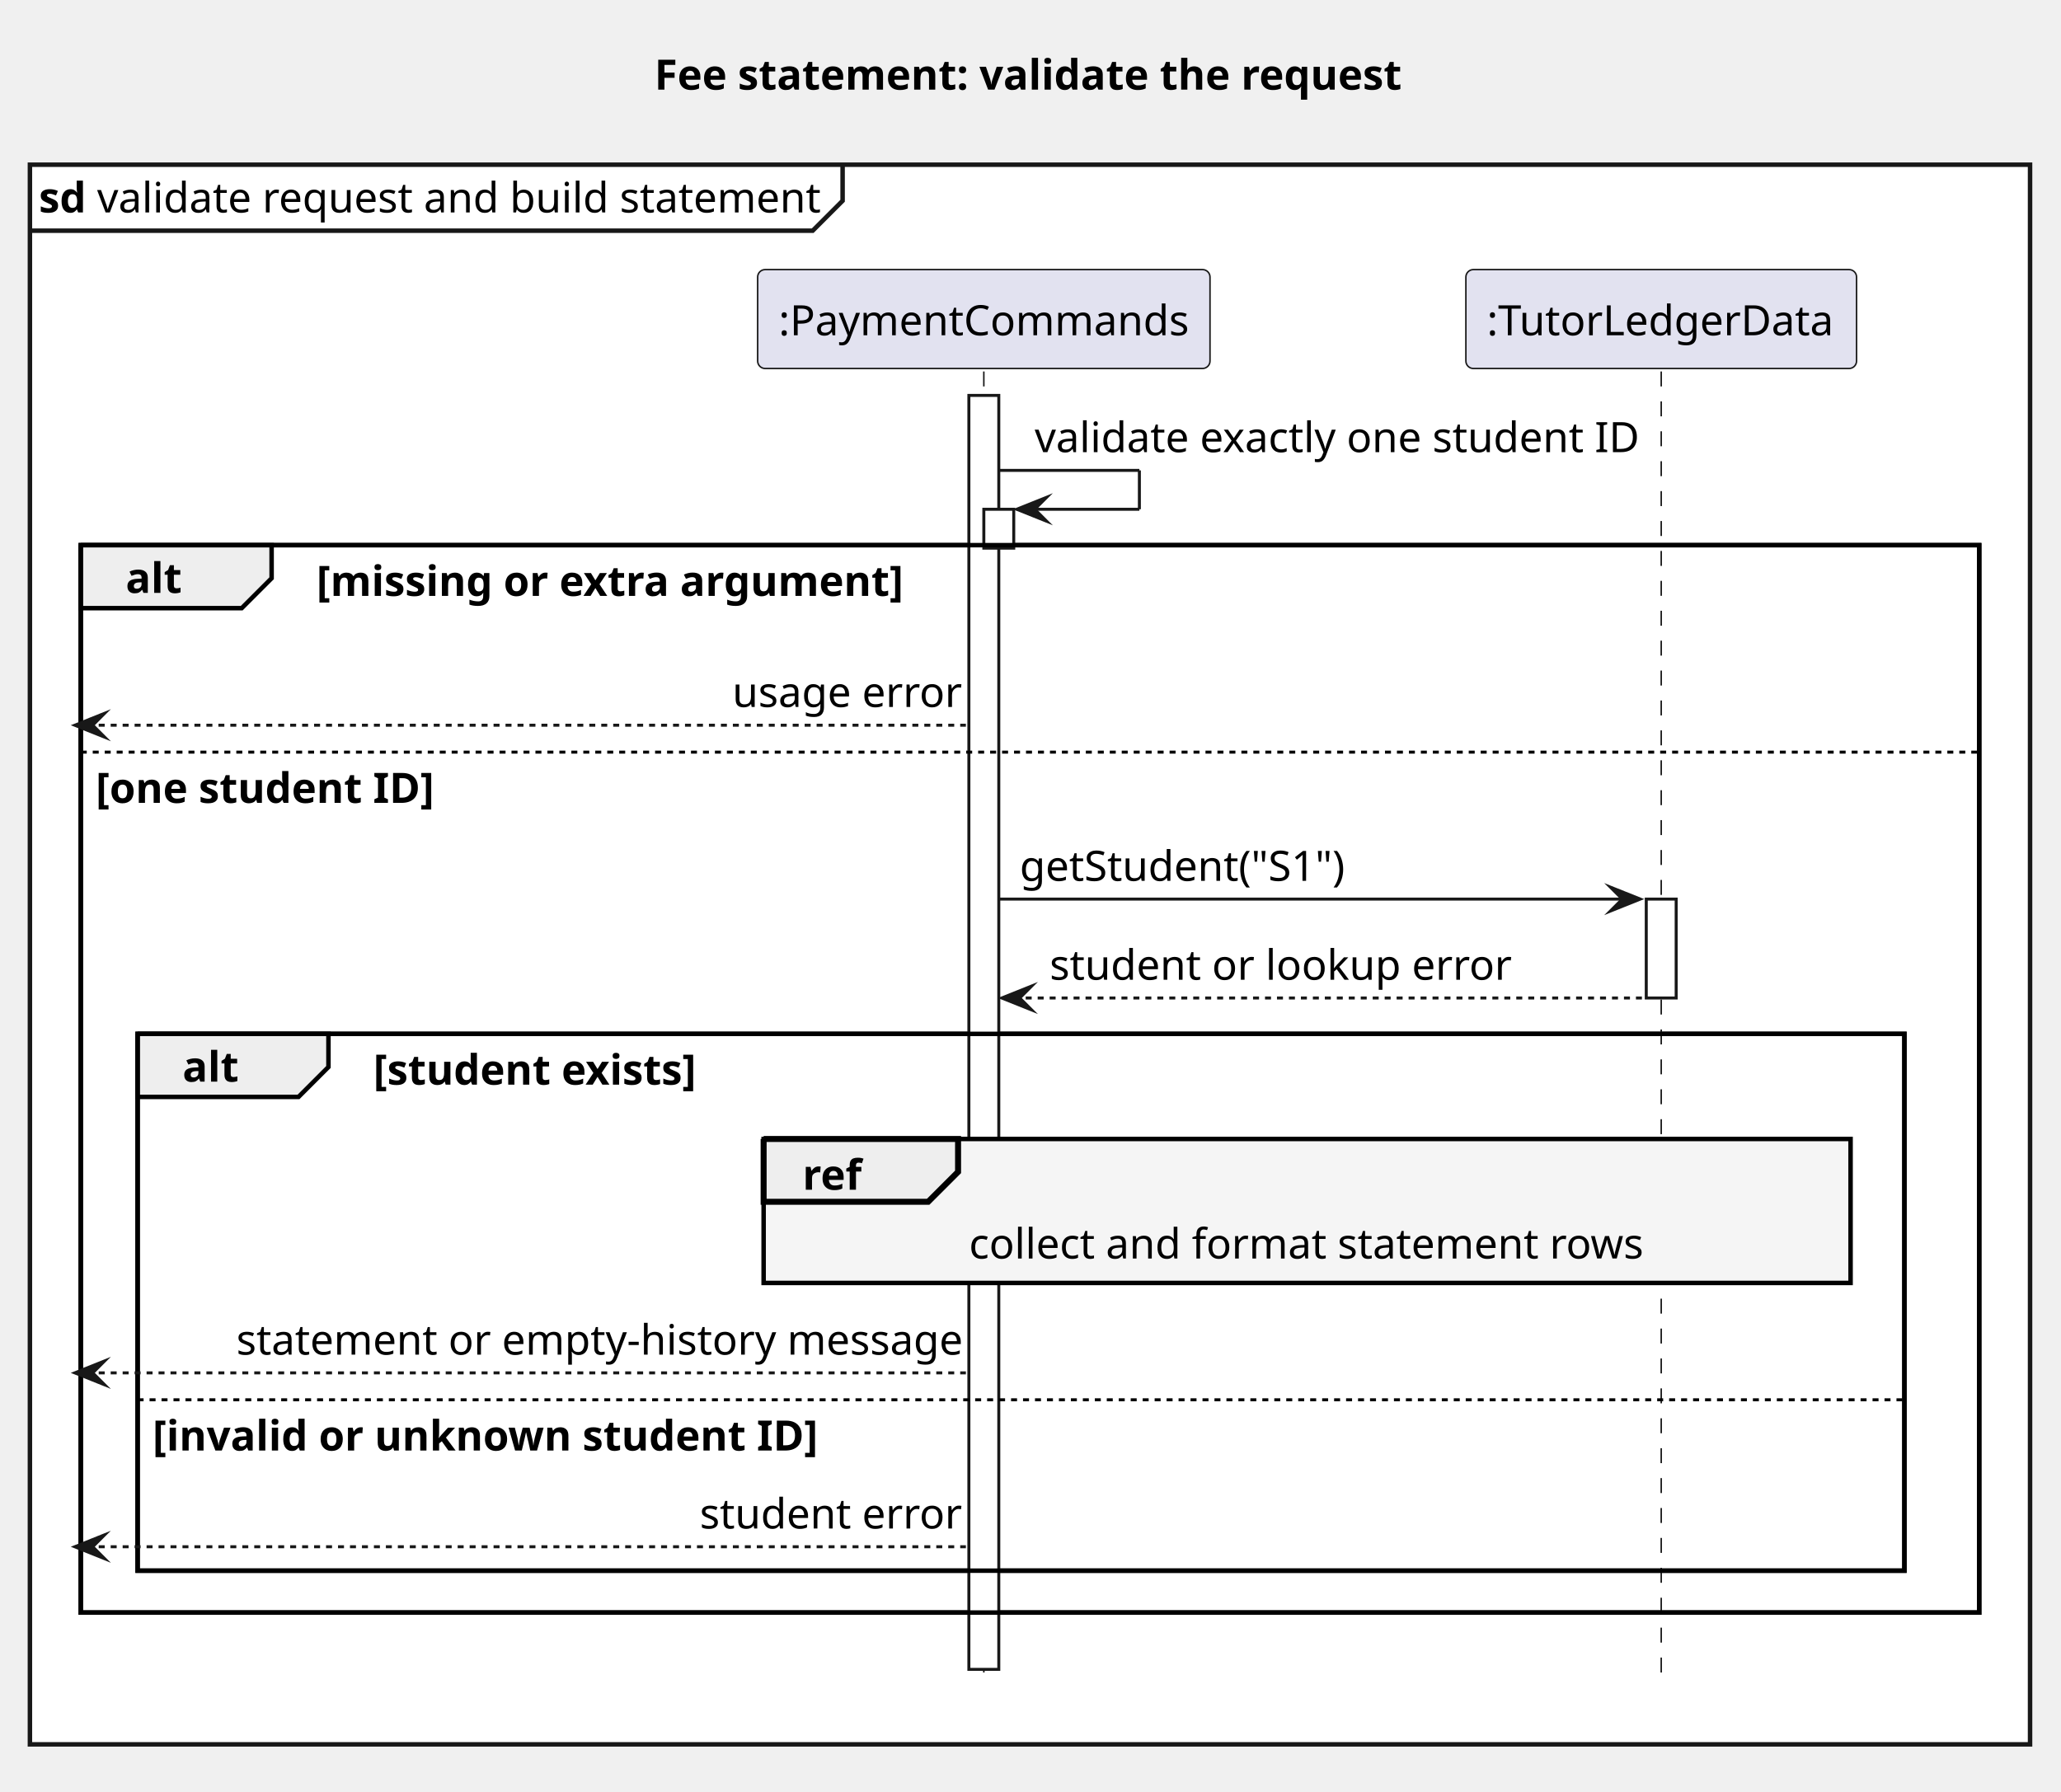
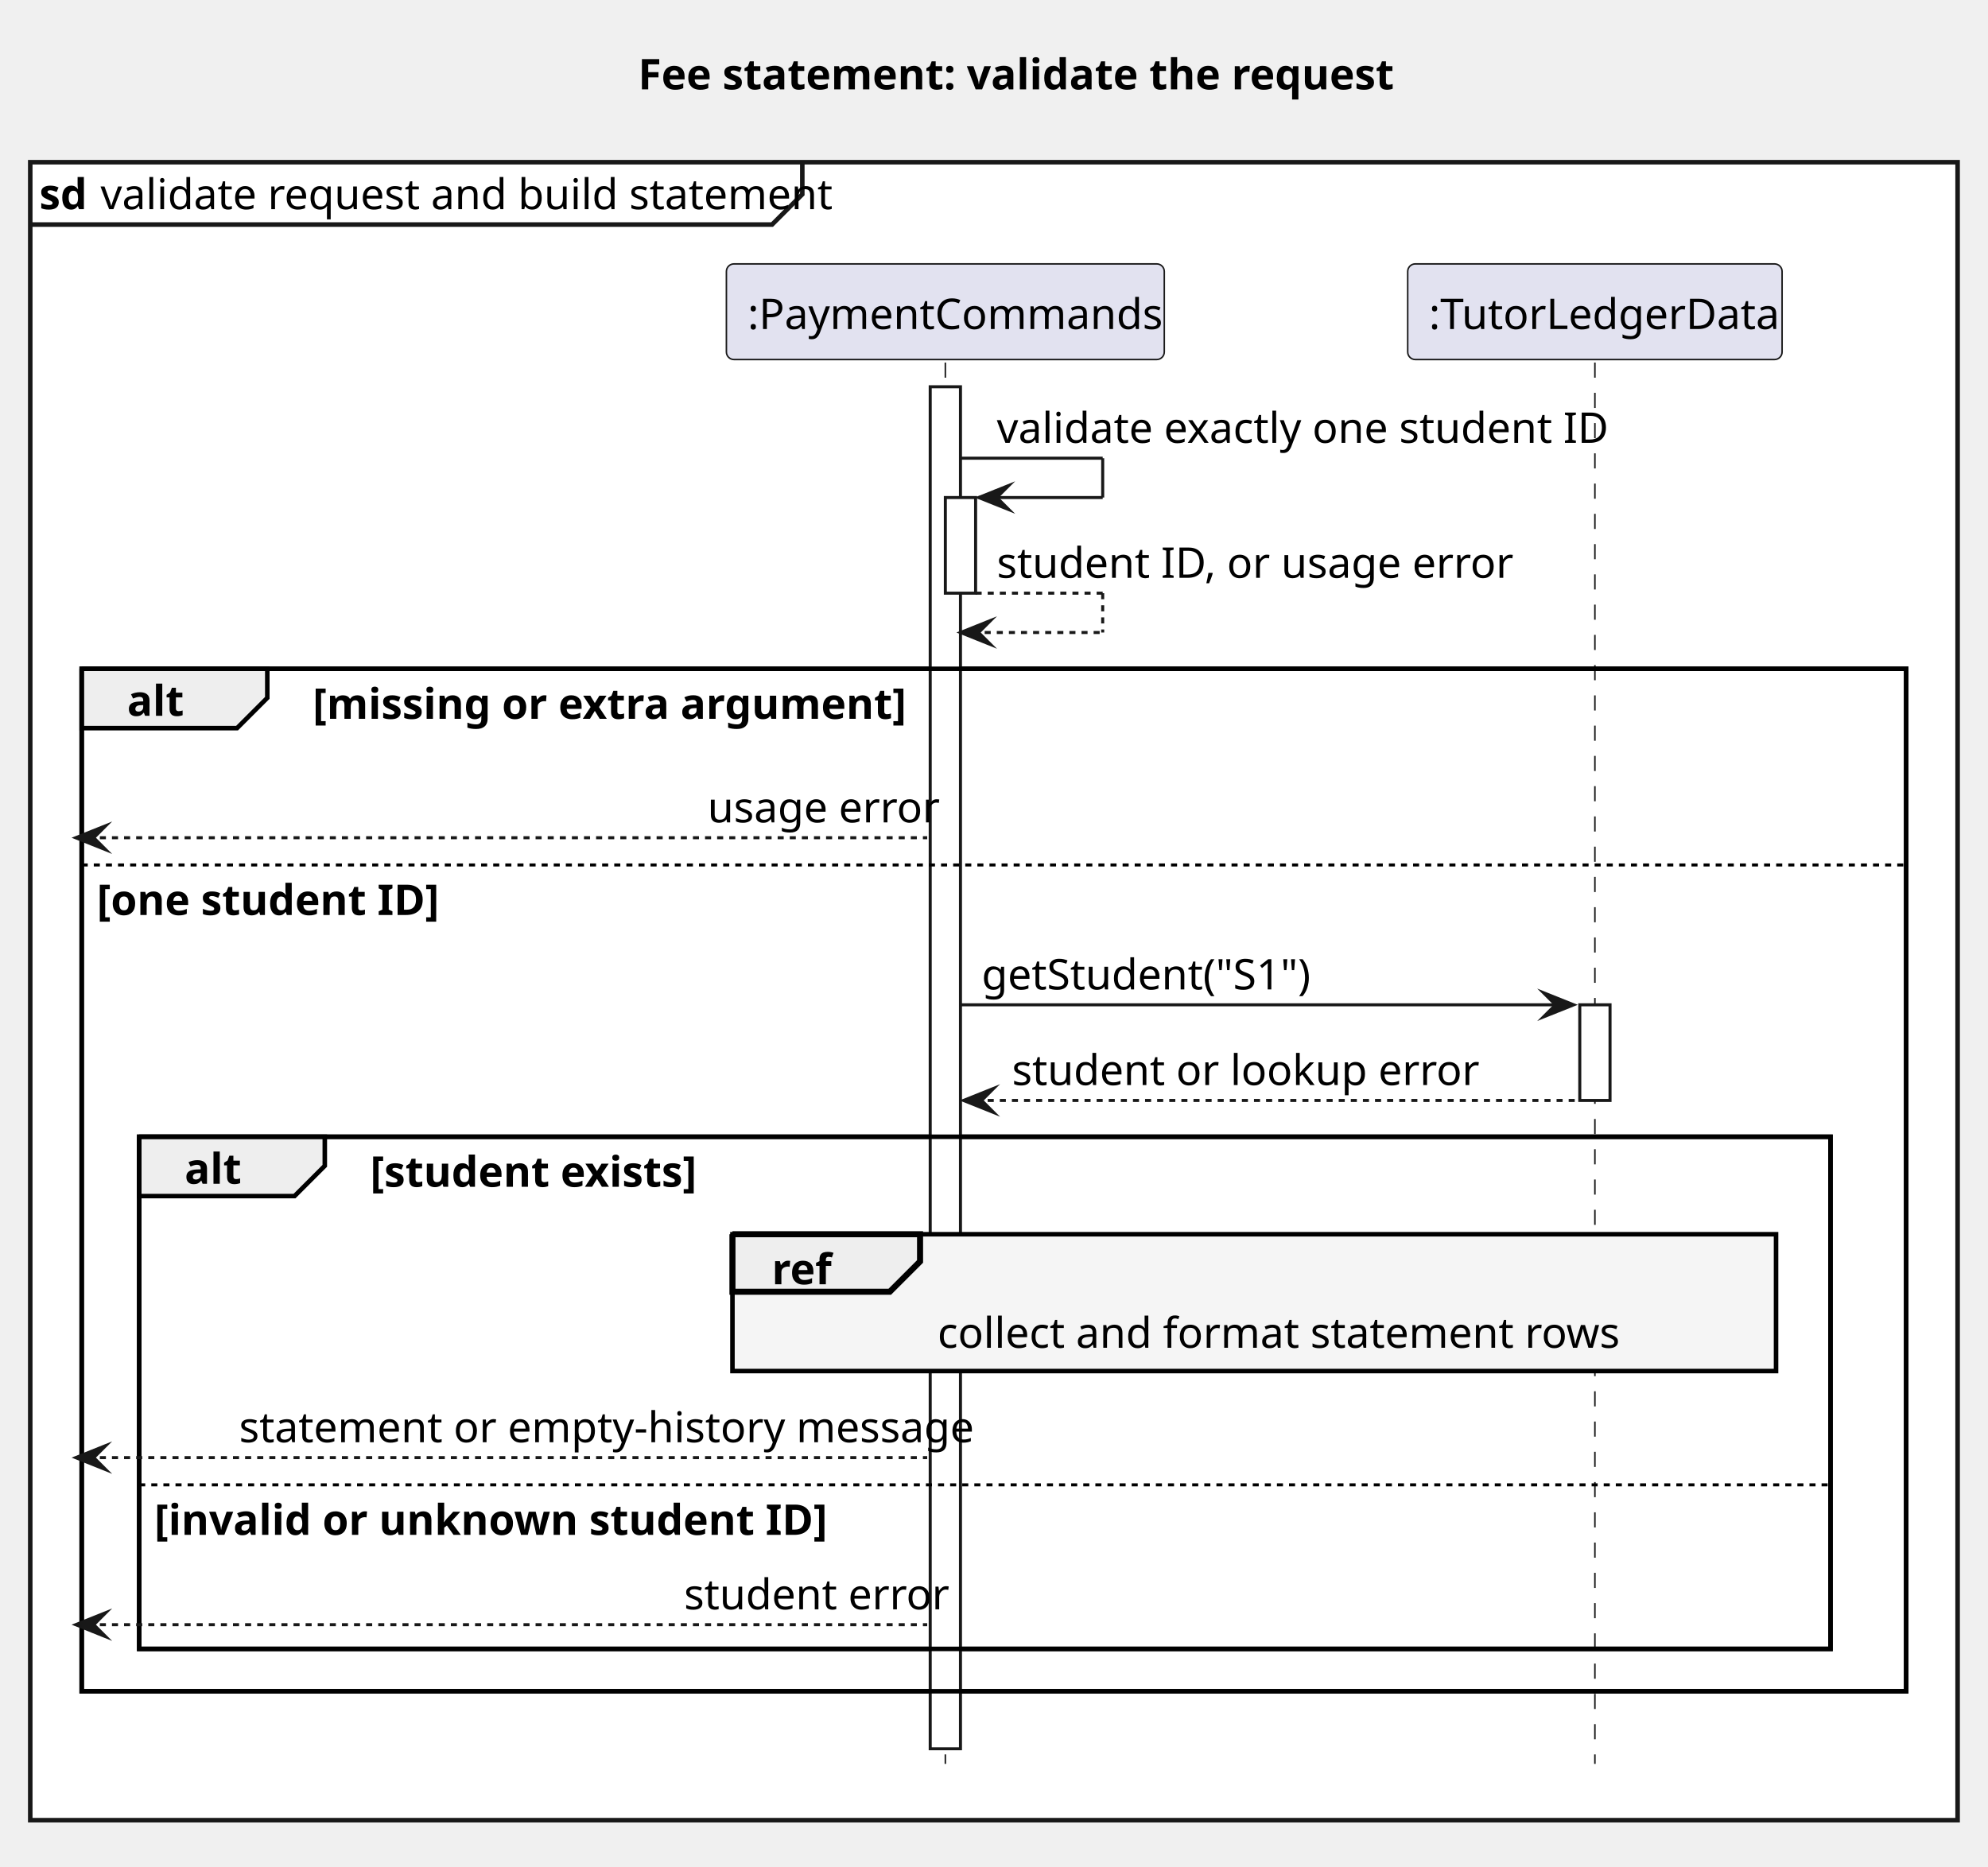
- <svg xmlns="http://www.w3.org/2000/svg" version="1.1" data-diagram-type="SEQUENCE" style="width:689px;height:599px;background:#FFFFFF;" width="689px" height="599px" viewBox="0 0 689 599" zoomAndPan="magnify" preserveAspectRatio="none" contentStyleType="text/css">
+ <svg xmlns="http://www.w3.org/2000/svg" version="1.1" data-diagram-type="SEQUENCE" style="width:657px;height:617px;background:#FFFFFF;" width="657px" height="617px" viewBox="0 0 657 617" zoomAndPan="magnify" preserveAspectRatio="none" contentStyleType="text/css">
  <defs />
  <g font-family="sans-serif" lengthAdjust="spacing">
    <g class="title" data-source-line="6">
-       <text x="218.78" y="29.966" fill="#000" font-size="14" textLength="250.095" font-weight="700">Fee statement: validate the request</text>
+       <text x="210.884" y="29.533" fill="#000" font-size="14" textLength="234.186" font-weight="700">Fee statement: validate the request</text>
    </g>
-     <rect x="10" y="55.068" width="668.655" height="528.155" fill="#FFF" style="stroke:#181818;stroke-width:1.5;" />
-     <path d="M281.687,55.068 L281.687,67.136 L271.687,77.136 L10,77.136" style="stroke:#181818;stroke-width:1.5;" fill="none" />
-     <text x="13" y="71.034" fill="#000" font-size="14" textLength="15.82" font-weight="700">sd</text>
-     <text x="32.46" y="71.034" fill="#000" font-size="14" textLength="242.227">validate request and build statement</text>
-     <rect x="27" y="182.272" width="634.655" height="356.883" fill="none" style="stroke:#000;stroke-width:1.5;" />
-     <rect x="46" y="345.679" width="590.655" height="179.475" fill="none" style="stroke:#000;stroke-width:1.5;" />
+     <rect x="10" y="53.609" width="636.953" height="547.969" fill="#FFF" style="stroke:#181818;stroke-width:1.5;" />
+     <path d="M265.15,53.609 L265.15,64.219 L255.15,74.219 L10,74.219" style="stroke:#181818;stroke-width:1.5;" fill="none" />
+     <text x="13" y="69.143" fill="#000" font-size="14" textLength="16.338" font-weight="700">sd</text>
+     <text x="33.228" y="69.143" fill="#000" font-size="14" textLength="224.923">validate request and build statement</text>
+     <rect x="27" y="221.047" width="602.953" height="337.922" fill="none" style="stroke:#000;stroke-width:1.5;" />
+     <rect x="46" y="375.703" width="558.953" height="169.266" fill="none" style="stroke:#000;stroke-width:1.5;" />
    <g class="participant-lifeline" data-qualified-name="Commands" data-entity-uid="part1" id="part1-lifeline" data-source-line="9">
      <g>
-         <rect x="325.399" y="124.204" width="8" height="438.951" fill="#000" fill-opacity="0" />
-         <line x1="328.899" y1="124.204" x2="328.899" y2="563.155" style="stroke:#181818;stroke-width:0.5;stroke-dasharray:5,5;" />
+         <rect x="308.92" y="119.828" width="8" height="463.141" fill="#000" fill-opacity="0" />
+         <line x1="312.42" y1="119.828" x2="312.42" y2="582.969" style="stroke:#181818;stroke-width:0.5;stroke-dasharray:5,5;" />
      </g>
    </g>
    <g>
-       <rect x="323.899" y="132.204" width="10" height="425.951" fill="#FFF" style="stroke:#181818;stroke-width:1;" />
+       <rect x="307.42" y="127.828" width="10" height="450.141" fill="#FFF" style="stroke:#181818;stroke-width:1;" />
    </g>
    <g>
-       <rect x="328.899" y="170.272" width="10" height="13" fill="#FFF" style="stroke:#181818;stroke-width:1;" />
+       <rect x="312.42" y="164.438" width="10" height="31.609" fill="#FFF" style="stroke:#181818;stroke-width:1;" />
    </g>
    <g class="participant-lifeline" data-qualified-name="Data" data-entity-uid="part2" id="part2-lifeline" data-source-line="10">
      <g>
-         <rect x="551.852" y="124.204" width="8" height="438.951" fill="#000" fill-opacity="0" />
-         <line x1="555.352" y1="124.204" x2="555.352" y2="563.155" style="stroke:#181818;stroke-width:0.5;stroke-dasharray:5,5;" />
+         <rect x="523.588" y="119.828" width="8" height="463.141" fill="#000" fill-opacity="0" />
+         <line x1="527.088" y1="119.828" x2="527.088" y2="582.969" style="stroke:#181818;stroke-width:0.5;stroke-dasharray:5,5;" />
      </g>
    </g>
    <g>
-       <rect x="550.352" y="300.611" width="10" height="33.068" fill="#FFF" style="stroke:#181818;stroke-width:1;" />
+       <rect x="522.088" y="332.094" width="10" height="31.609" fill="#FFF" style="stroke:#181818;stroke-width:1;" />
    </g>
    <g class="participant participant-head" data-qualified-name="Commands" data-entity-uid="part1" id="part1-head" data-source-line="9">
-       <rect x="253.285" y="90.136" width="151.227" height="33.068" fill="#E2E2F0" style="stroke:#181818;stroke-width:0.5;" rx="2.5" ry="2.5" />
-       <text x="260.285" y="112.102" fill="#000" font-size="14" textLength="137.227">:PaymentCommands</text>
+       <rect x="240.062" y="87.219" width="144.717" height="31.609" fill="#E2E2F0" style="stroke:#181818;stroke-width:0.5;" rx="2.5" ry="2.5" />
+       <text x="247.062" y="108.752" fill="#000" font-size="14" textLength="130.717">:PaymentCommands</text>
    </g>
    <g class="participant participant-head" data-qualified-name="Data" data-entity-uid="part2" id="part2-head" data-source-line="10">
-       <rect x="490.05" y="90.136" width="130.606" height="33.068" fill="#E2E2F0" style="stroke:#181818;stroke-width:0.5;" rx="2.5" ry="2.5" />
-       <text x="497.05" y="112.102" fill="#000" font-size="14" textLength="116.606">:TutorLedgerData</text>
+       <rect x="465.223" y="87.219" width="123.73" height="31.609" fill="#E2E2F0" style="stroke:#181818;stroke-width:0.5;" rx="2.5" ry="2.5" />
+       <text x="472.223" y="108.752" fill="#000" font-size="14" textLength="109.73">:TutorLedgerData</text>
    </g>
    <g class="message" data-entity-1="part1" data-entity-2="part1" id="msg1" data-source-line="13">
-       <line x1="333.899" y1="157.272" x2="380.899" y2="157.272" style="stroke:#181818;stroke-width:1;" />
-       <line x1="380.899" y1="157.272" x2="380.899" y2="170.272" style="stroke:#181818;stroke-width:1;" />
-       <line x1="339.899" y1="170.272" x2="380.899" y2="170.272" style="stroke:#181818;stroke-width:1;" />
-       <polygon points="349.899,166.272,339.899,170.272,349.899,174.272,345.899,170.272" fill="#181818" style="stroke:#181818;stroke-width:1;stroke-linejoin:miter;stroke-miterlimit:10;" />
-       <text x="345.899" y="151.17" fill="#000" font-size="14" textLength="202.453">validate exactly one student ID</text>
+       <line x1="317.42" y1="151.438" x2="364.42" y2="151.438" style="stroke:#181818;stroke-width:1;" />
+       <line x1="364.42" y1="151.438" x2="364.42" y2="164.438" style="stroke:#181818;stroke-width:1;" />
+       <line x1="323.42" y1="164.438" x2="364.42" y2="164.438" style="stroke:#181818;stroke-width:1;" />
+       <polygon points="333.42,160.438,323.42,164.438,333.42,168.438,329.42,164.438" fill="#181818" style="stroke:#181818;stroke-width:1;stroke-linejoin:miter;stroke-miterlimit:10;" />
+       <text x="329.42" y="146.361" fill="#000" font-size="14" textLength="190.668">validate exactly one student ID</text>
    </g>
-     <path d="M27,182.272 L90.802,182.272 L90.802,193.34 L80.802,203.34 L27,203.34 L27,182.272" style="stroke:#000;stroke-width:1.5;" fill="#EEE" />
-     <rect x="27" y="182.272" width="634.655" height="356.883" fill="none" style="stroke:#000;stroke-width:1.5;" />
-     <text x="42" y="198.238" fill="#000" font-size="14" textLength="18.802" font-weight="700">alt</text>
-     <text x="105.802" y="199.238" fill="#000" font-size="14" textLength="196.895" font-weight="700">[missing or extra argument]</text>
-     <g class="message" data-entity-1="part1" data-entity-2="part1" id="msg2" data-source-line="18">
-       <polygon points="35,238.475,25,242.475,35,246.475,31,242.475" fill="#181818" style="stroke:#181818;stroke-width:1;stroke-linejoin:miter;stroke-miterlimit:10;" />
-       <line x1="29" y1="242.475" x2="322.899" y2="242.475" style="stroke:#181818;stroke-width:1;stroke-dasharray:2,2;" />
-       <text x="244.829" y="236.373" fill="#000" font-size="14" textLength="77.07">usage error</text>
+     <g class="message" data-entity-1="part1" data-entity-2="part1" id="msg2" data-source-line="15">
+       <line x1="322.42" y1="196.047" x2="364.42" y2="196.047" style="stroke:#181818;stroke-width:1;stroke-dasharray:2,2;" />
+       <line x1="364.42" y1="196.047" x2="364.42" y2="209.047" style="stroke:#181818;stroke-width:1;stroke-dasharray:2,2;" />
+       <line x1="317.42" y1="209.047" x2="364.42" y2="209.047" style="stroke:#181818;stroke-width:1;stroke-dasharray:2,2;" />
+       <polygon points="327.42,205.047,317.42,209.047,327.42,213.047,323.42,209.047" fill="#181818" style="stroke:#181818;stroke-width:1;stroke-linejoin:miter;stroke-miterlimit:10;" />
+       <text x="329.42" y="190.971" fill="#000" font-size="14" textLength="159.523">student ID, or usage error</text>
    </g>
-     <line x1="27" y1="251.475" x2="661.655" y2="251.475" style="stroke:#000;stroke-width:1;stroke-dasharray:2,2;" />
-     <text x="32" y="268.441" fill="#000" font-size="14" textLength="113.134" font-weight="700">[one student ID]</text>
-     <g class="message" data-entity-1="part1" data-entity-2="part2" id="msg3" data-source-line="20">
-       <polygon points="538.352,296.611,548.352,300.611,538.352,304.611,542.352,300.611" fill="#181818" style="stroke:#181818;stroke-width:1;stroke-linejoin:miter;stroke-miterlimit:10;" />
-       <line x1="333.899" y1="300.611" x2="544.352" y2="300.611" style="stroke:#181818;stroke-width:1;" />
-       <text x="340.899" y="294.509" fill="#000" font-size="14" textLength="108.682">getStudent("S1")</text>
+     <path d="M27,221.047 L88.338,221.047 L88.338,230.656 L78.338,240.656 L27,240.656 L27,221.047" style="stroke:#000;stroke-width:1.5;" fill="#EEE" />
+     <rect x="27" y="221.047" width="602.953" height="337.922" fill="none" style="stroke:#000;stroke-width:1.5;" />
+     <text x="42" y="236.58" fill="#000" font-size="14" textLength="16.338" font-weight="700">alt</text>
+     <text x="103.338" y="237.58" fill="#000" font-size="14" textLength="185.151" font-weight="700">[missing or extra argument]</text>
+     <g class="message" data-entity-1="part1" data-entity-2="part1" id="msg3" data-source-line="19">
+       <polygon points="35,272.875,25,276.875,35,280.875,31,276.875" fill="#181818" style="stroke:#181818;stroke-width:1;stroke-linejoin:miter;stroke-miterlimit:10;" />
+       <line x1="29" y1="276.875" x2="306.42" y2="276.875" style="stroke:#181818;stroke-width:1;stroke-dasharray:2,2;" />
+       <text x="233.827" y="271.799" fill="#000" font-size="14" textLength="71.593">usage error</text>
    </g>
-     <g class="message" data-entity-1="part2" data-entity-2="part1" id="msg4" data-source-line="22">
-       <polygon points="344.899,329.679,334.899,333.679,344.899,337.679,340.899,333.679" fill="#181818" style="stroke:#181818;stroke-width:1;stroke-linejoin:miter;stroke-miterlimit:10;" />
-       <line x1="338.899" y1="333.679" x2="549.352" y2="333.679" style="stroke:#181818;stroke-width:1;stroke-dasharray:2,2;" />
-       <text x="350.899" y="327.577" fill="#000" font-size="14" textLength="154.797">student or lookup error</text>
+     <line x1="27" y1="285.875" x2="629.953" y2="285.875" style="stroke:#000;stroke-width:1;stroke-dasharray:2,2;" />
+     <text x="32" y="302.408" fill="#000" font-size="14" textLength="106.545" font-weight="700">[one student ID]</text>
+     <g class="message" data-entity-1="part1" data-entity-2="part2" id="msg4" data-source-line="21">
+       <polygon points="510.088,328.094,520.088,332.094,510.088,336.094,514.088,332.094" fill="#181818" style="stroke:#181818;stroke-width:1;stroke-linejoin:miter;stroke-miterlimit:10;" />
+       <line x1="317.42" y1="332.094" x2="516.088" y2="332.094" style="stroke:#181818;stroke-width:1;" />
+       <text x="324.42" y="327.018" fill="#000" font-size="14" textLength="104.111">getStudent("S1")</text>
    </g>
-     <path d="M46,345.679 L109.802,345.679 L109.802,356.747 L99.802,366.747 L46,366.747 L46,345.679" style="stroke:#000;stroke-width:1.5;" fill="#EEE" />
-     <rect x="46" y="345.679" width="590.655" height="179.475" fill="none" style="stroke:#000;stroke-width:1.5;" />
-     <text x="61" y="361.645" fill="#000" font-size="14" textLength="18.802" font-weight="700">alt</text>
-     <text x="124.802" y="362.645" fill="#000" font-size="14" textLength="108.178" font-weight="700">[student exists]</text>
-     <rect x="255.285" y="380.815" width="363.37" height="48.136" fill="#F5F5F5" style="stroke:#000;stroke-width:1.5;" />
-     <path d="M255.285,380.815 L320.285,380.815 L320.285,391.815 L310.285,401.815 L255.285,401.815 L255.285,380.815" style="stroke:#000;stroke-width:2;" fill="#EEE" />
-     <text x="268.285" y="397.781" fill="#000" font-size="14" textLength="20.048" font-weight="700">ref</text>
-     <text x="323.949" y="420.781" fill="#000" font-size="14" textLength="226.043">collect and format statement rows</text>
-     <g class="message" data-entity-1="part1" data-entity-2="part1" id="msg5" data-source-line="26">
-       <polygon points="35,455.019,25,459.019,35,463.019,31,459.019" fill="#181818" style="stroke:#181818;stroke-width:1;stroke-linejoin:miter;stroke-miterlimit:10;" />
-       <line x1="29" y1="459.019" x2="322.899" y2="459.019" style="stroke:#181818;stroke-width:1;stroke-dasharray:2,2;" />
-       <text x="79" y="452.917" fill="#000" font-size="14" textLength="242.899">statement or empty-history message</text>
+     <g class="message" data-entity-1="part2" data-entity-2="part1" id="msg5" data-source-line="23">
+       <polygon points="328.42,359.703,318.42,363.703,328.42,367.703,324.42,363.703" fill="#181818" style="stroke:#181818;stroke-width:1;stroke-linejoin:miter;stroke-miterlimit:10;" />
+       <line x1="322.42" y1="363.703" x2="521.088" y2="363.703" style="stroke:#181818;stroke-width:1;stroke-dasharray:2,2;" />
+       <text x="334.42" y="358.627" fill="#000" font-size="14" textLength="140.854">student or lookup error</text>
    </g>
-     <line x1="46" y1="468.019" x2="636.655" y2="468.019" style="stroke:#000;stroke-width:1;stroke-dasharray:2,2;" />
-     <text x="51" y="484.985" fill="#000" font-size="14" textLength="222.711" font-weight="700">[invalid or unknown student ID]</text>
-     <g class="message" data-entity-1="part1" data-entity-2="part1" id="msg6" data-source-line="28">
-       <polygon points="35,513.155,25,517.155,35,521.155,31,517.155" fill="#181818" style="stroke:#181818;stroke-width:1;stroke-linejoin:miter;stroke-miterlimit:10;" />
-       <line x1="29" y1="517.155" x2="322.899" y2="517.155" style="stroke:#181818;stroke-width:1;stroke-dasharray:2,2;" />
-       <text x="233.923" y="511.053" fill="#000" font-size="14" textLength="87.976">student error</text>
+     <path d="M46,375.703 L107.338,375.703 L107.338,385.313 L97.338,395.313 L46,395.313 L46,375.703" style="stroke:#000;stroke-width:1.5;" fill="#EEE" />
+     <rect x="46" y="375.703" width="558.953" height="169.266" fill="none" style="stroke:#000;stroke-width:1.5;" />
+     <text x="61" y="391.236" fill="#000" font-size="14" textLength="16.338" font-weight="700">alt</text>
+     <text x="122.338" y="392.236" fill="#000" font-size="14" textLength="103.462" font-weight="700">[student exists]</text>
+     <rect x="242.062" y="407.922" width="344.892" height="45.219" fill="#F5F5F5" style="stroke:#000;stroke-width:1.5;" />
+     <path d="M242.062,407.922 L304.062,407.922 L304.062,416.922 L294.062,426.922 L242.062,426.922 L242.062,407.922" style="stroke:#000;stroke-width:2;" fill="#EEE" />
+     <text x="255.062" y="424.455" fill="#000" font-size="14" textLength="17.896" font-weight="700">ref</text>
+     <text x="309.853" y="445.455" fill="#000" font-size="14" textLength="209.31">collect and format statement rows</text>
+     <g class="message" data-entity-1="part1" data-entity-2="part1" id="msg6" data-source-line="27">
+       <polygon points="35,477.75,25,481.75,35,485.75,31,481.75" fill="#181818" style="stroke:#181818;stroke-width:1;stroke-linejoin:miter;stroke-miterlimit:10;" />
+       <line x1="29" y1="481.75" x2="306.42" y2="481.75" style="stroke:#181818;stroke-width:1;stroke-dasharray:2,2;" />
+       <text x="79" y="476.674" fill="#000" font-size="14" textLength="226.42">statement or empty-history message</text>
+     </g>
+     <line x1="46" y1="490.75" x2="604.953" y2="490.75" style="stroke:#000;stroke-width:1;stroke-dasharray:2,2;" />
+     <text x="51" y="507.283" fill="#000" font-size="14" textLength="209.214" font-weight="700">[invalid or unknown student ID]</text>
+     <g class="message" data-entity-1="part1" data-entity-2="part1" id="msg7" data-source-line="29">
+       <polygon points="35,532.969,25,536.969,35,540.969,31,536.969" fill="#181818" style="stroke:#181818;stroke-width:1;stroke-linejoin:miter;stroke-miterlimit:10;" />
+       <line x1="29" y1="536.969" x2="306.42" y2="536.969" style="stroke:#181818;stroke-width:1;stroke-dasharray:2,2;" />
+       <text x="226.048" y="531.893" fill="#000" font-size="14" textLength="79.372">student error</text>
    </g>
  </g>
</svg>
